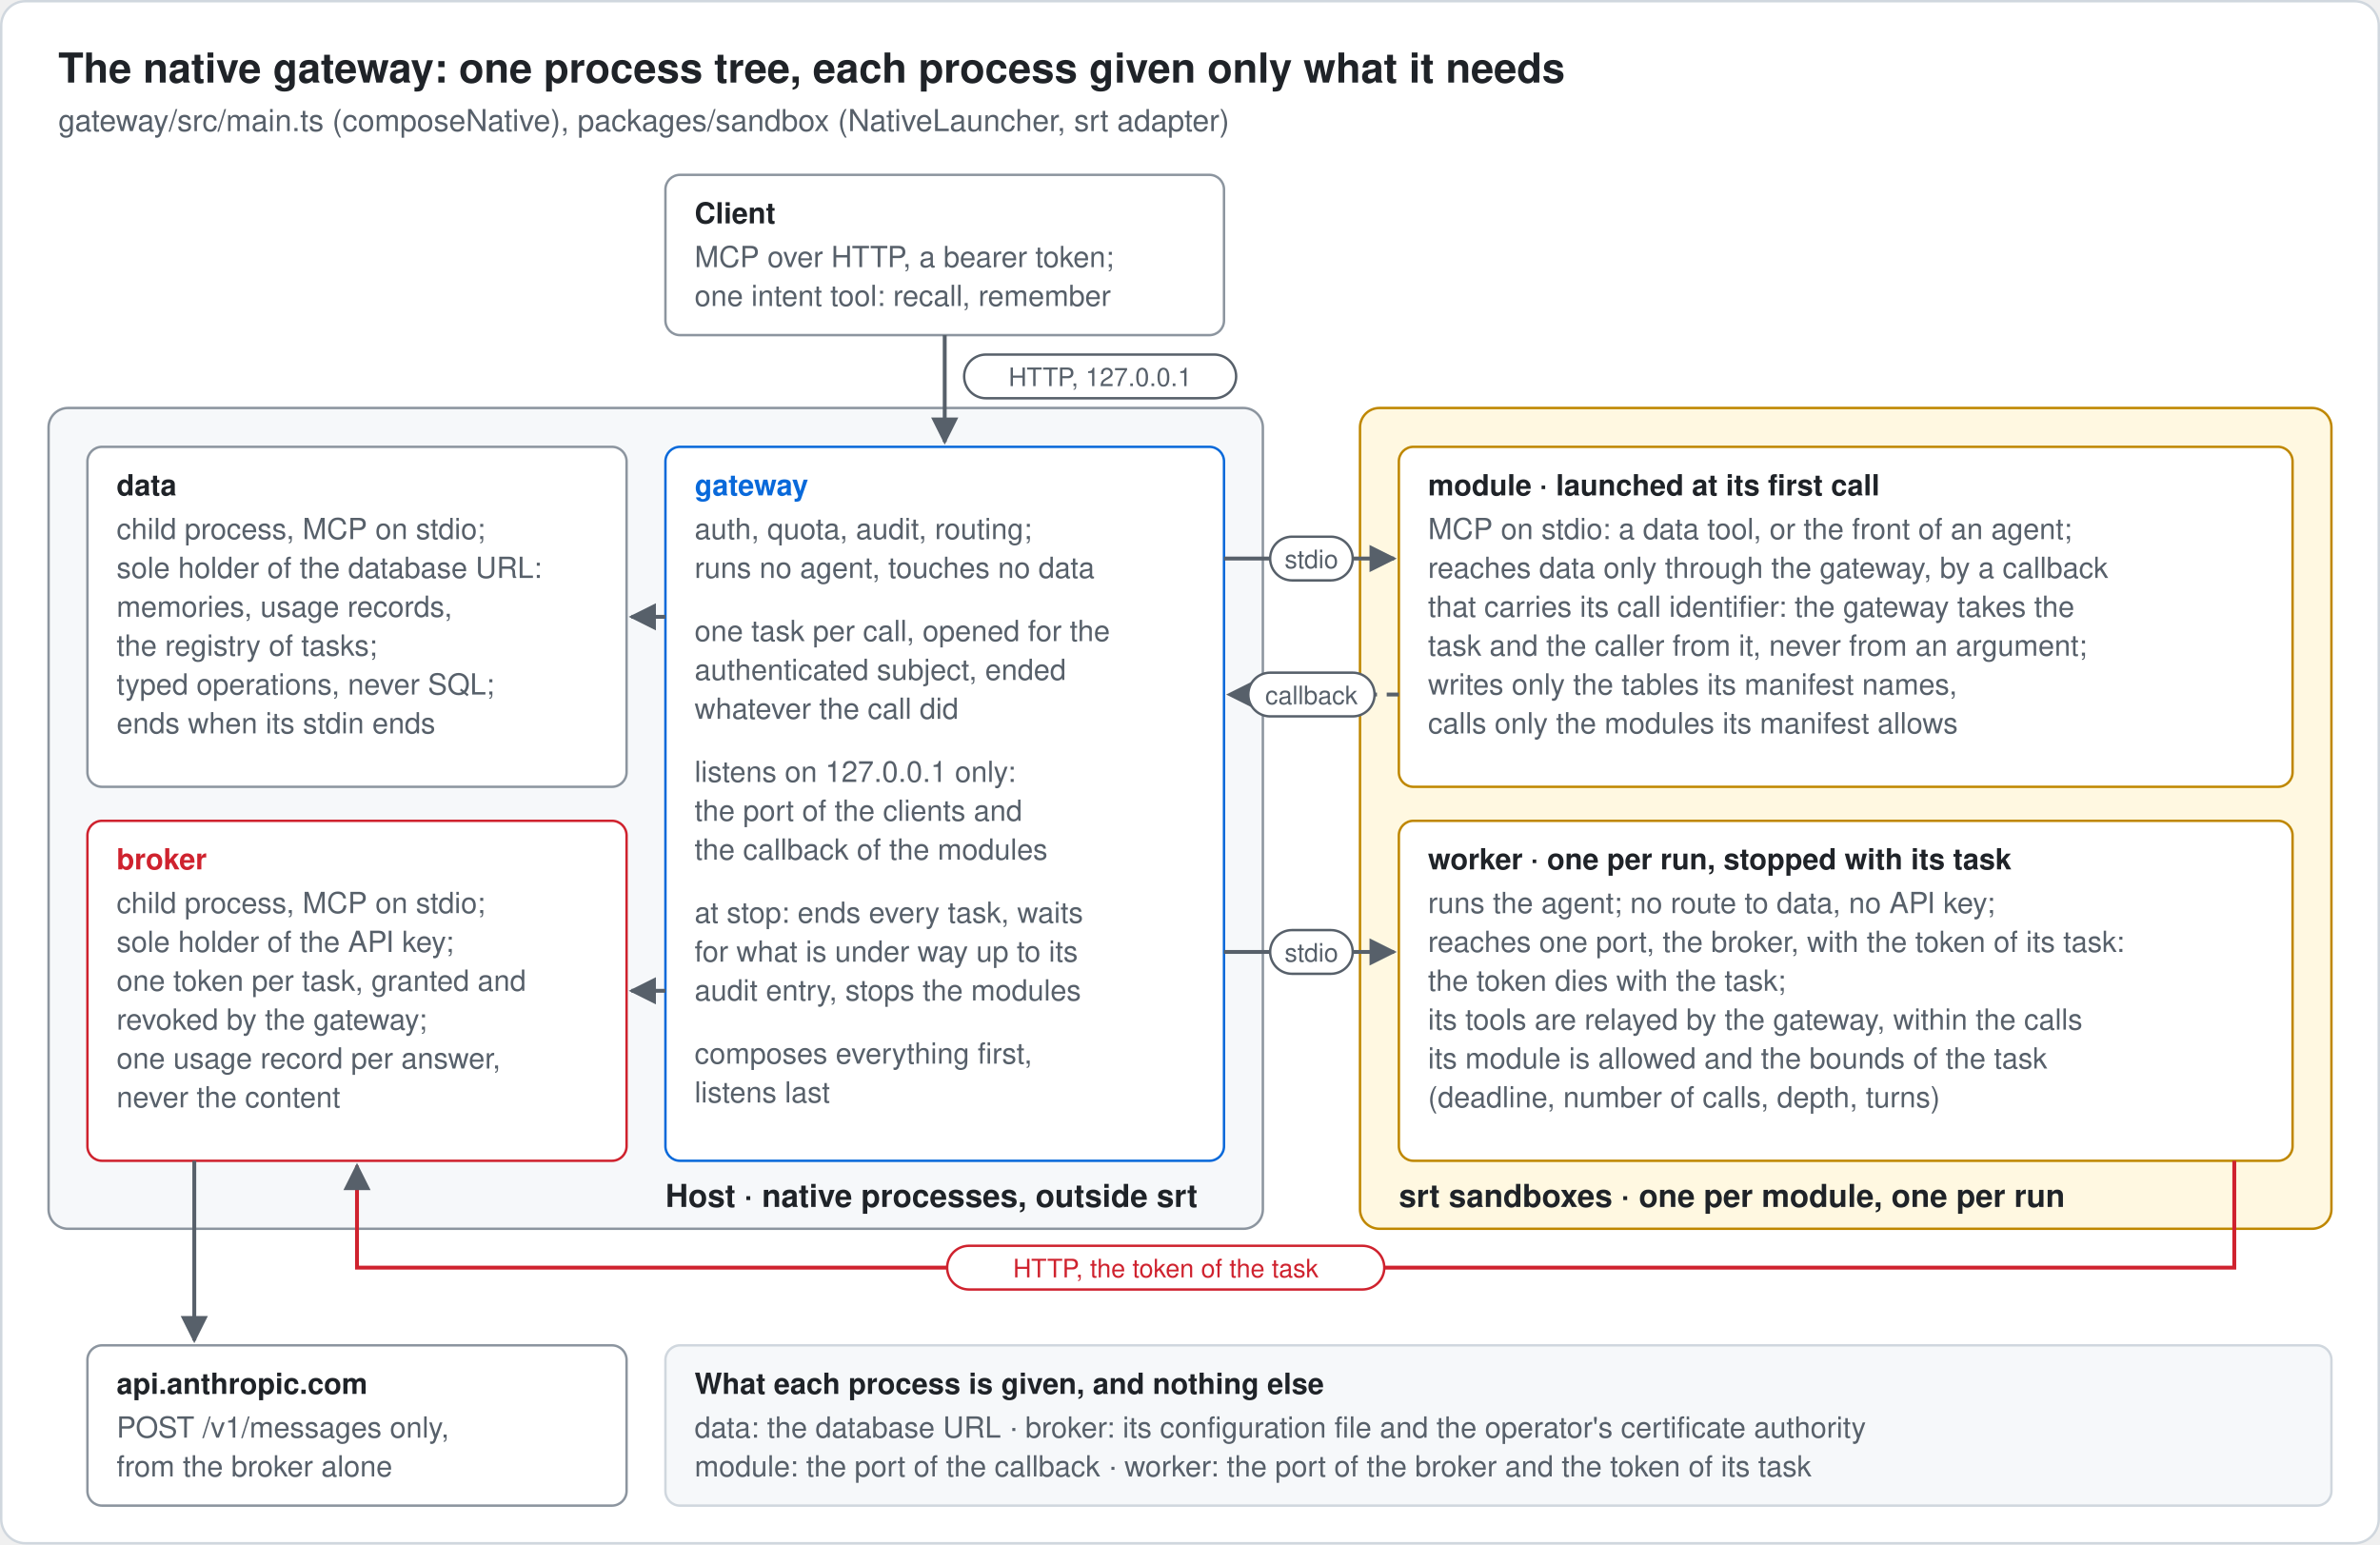
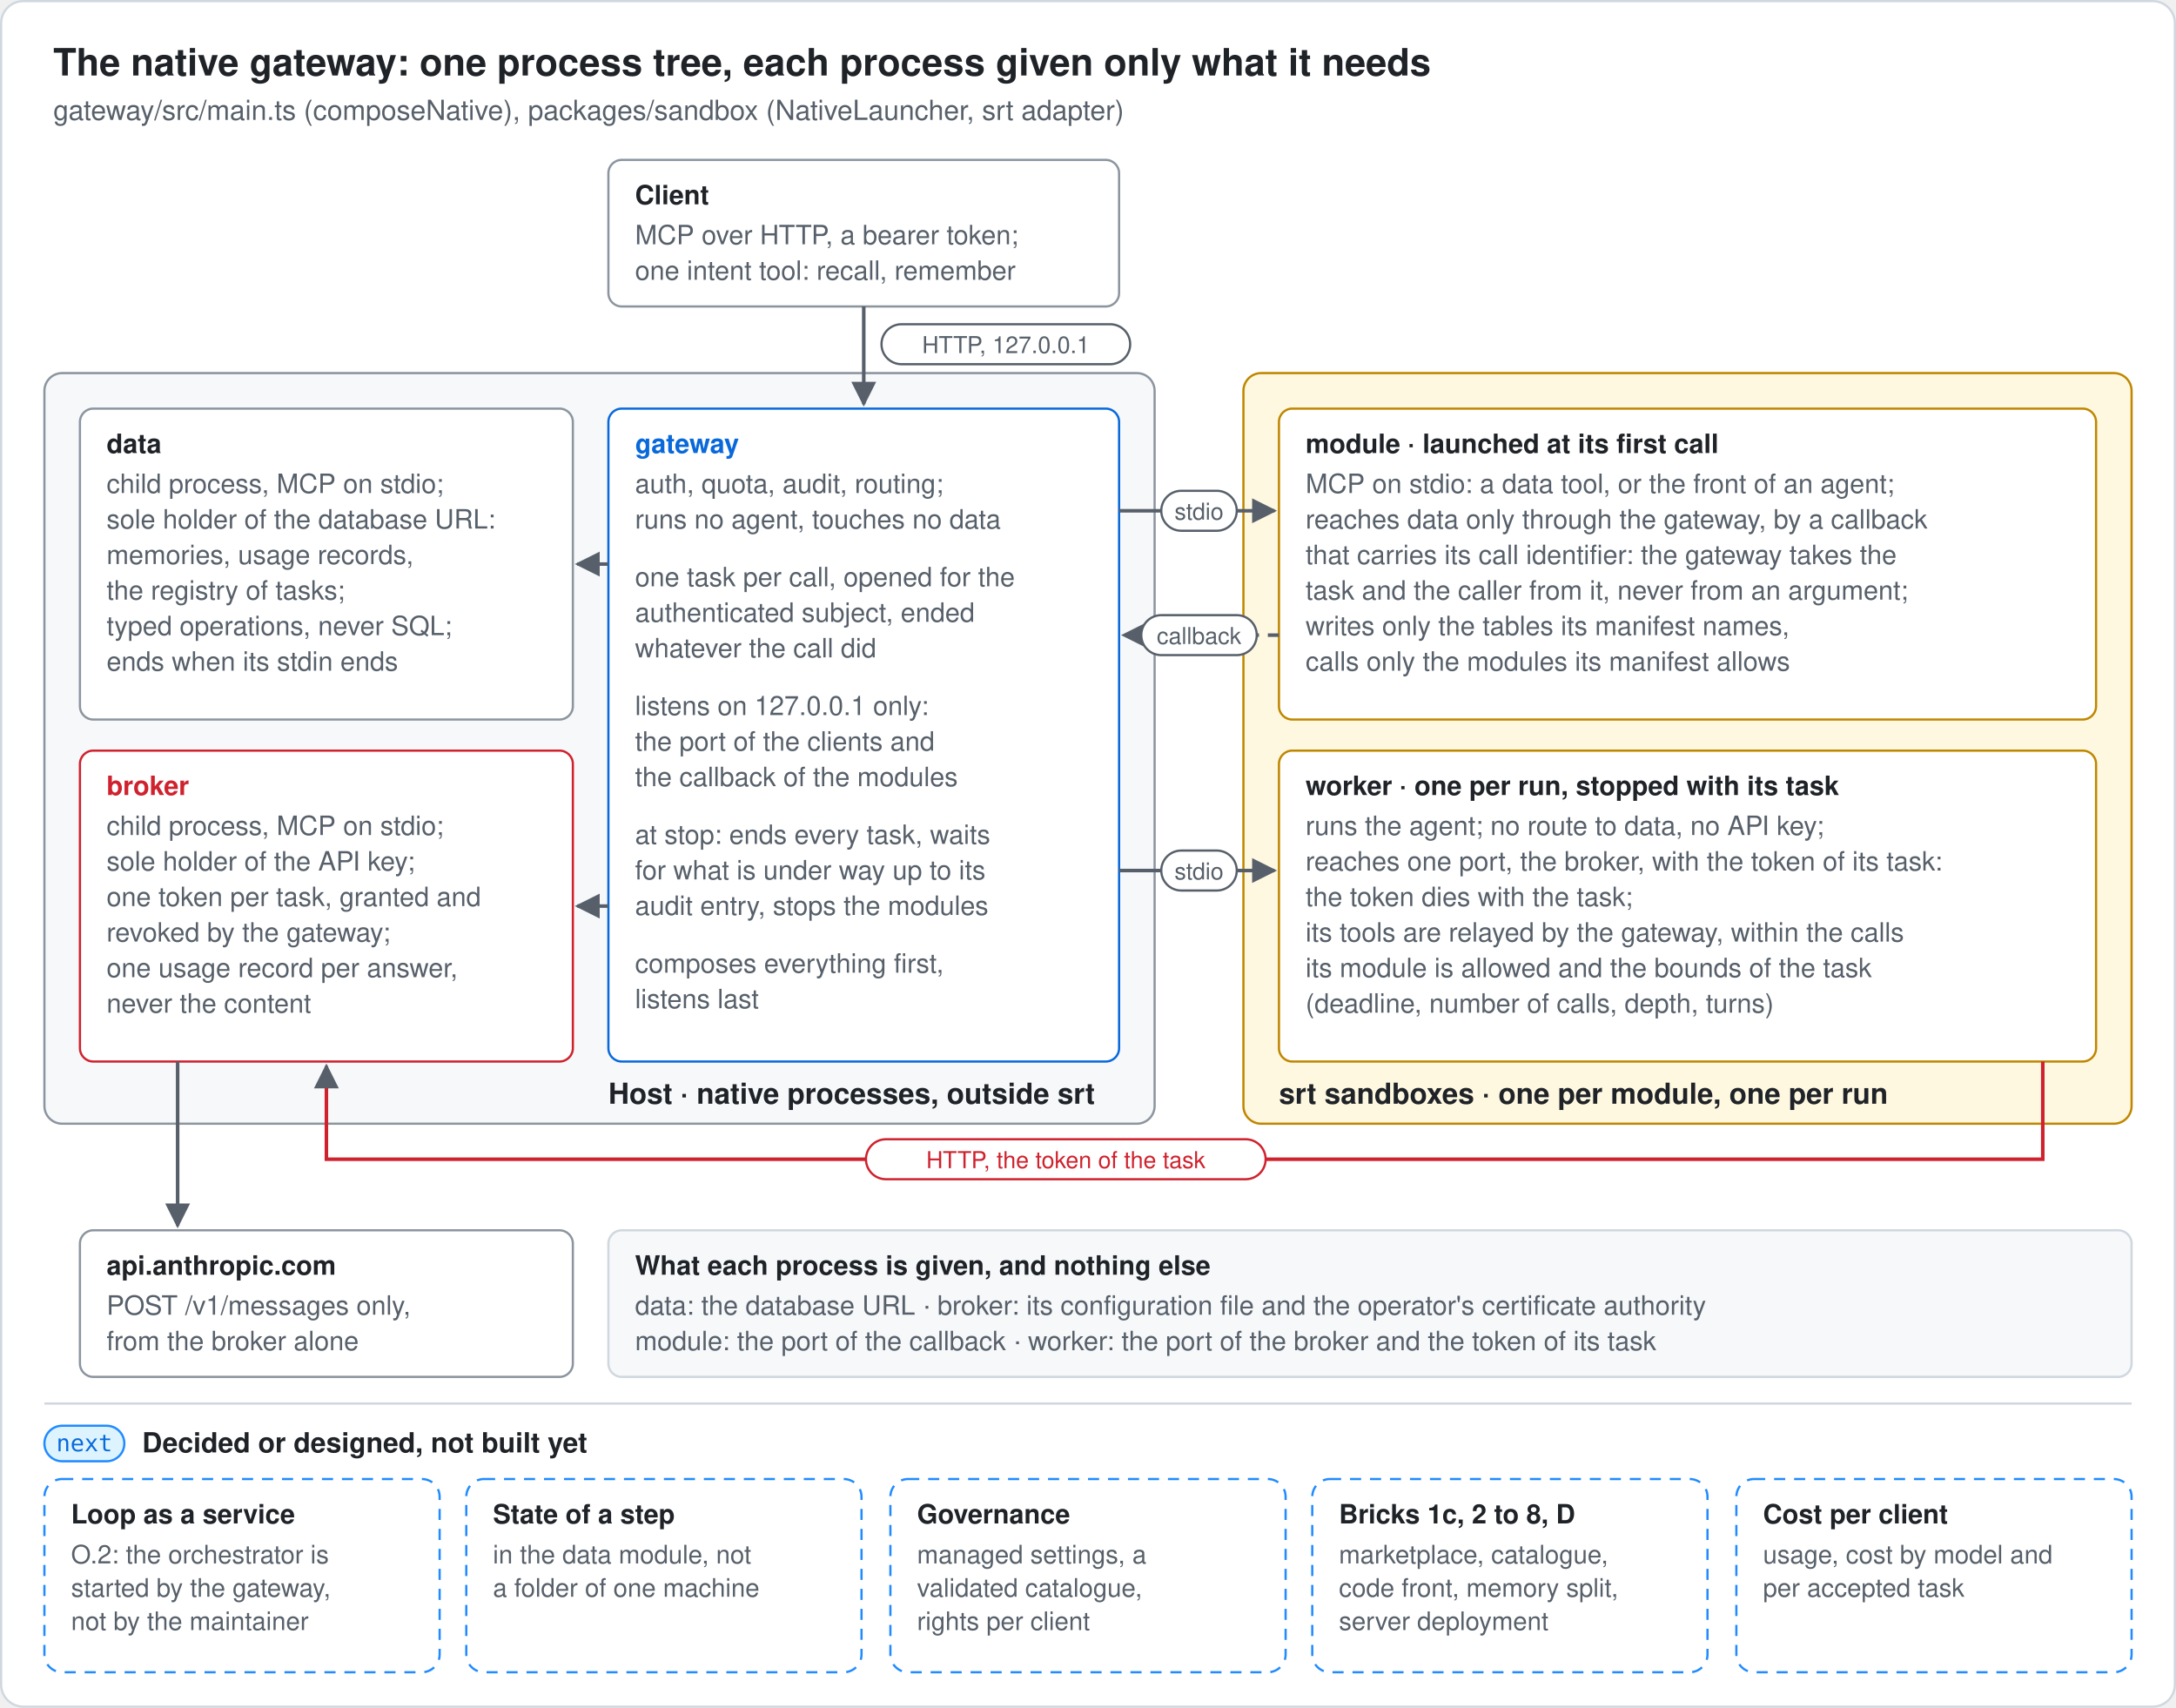
- <svg xmlns="http://www.w3.org/2000/svg" viewBox="0 0 980 636" width="980" height="636" role="img" aria-labelledby="t d" font-family="-apple-system, 'Segoe UI', Helvetica, Arial, sans-serif">
+ <svg xmlns="http://www.w3.org/2000/svg" viewBox="0 0 980 769" width="980" height="769" role="img" aria-labelledby="t d" font-family="-apple-system, 'Segoe UI', Helvetica, Arial, sans-serif">
  <defs>
    <marker id="a" viewBox="0 0 10 10" refX="9" refY="5" markerWidth="7" markerHeight="7" orient="auto-start-reverse">
      <path d="M0 0L10 5L0 10z" fill="#57606a" />
    </marker>
  </defs>
-   <rect x="0.5" y="0.5" width="979" height="635" rx="10" fill="#ffffff" stroke="#d0d7de" />
+   <rect x="0.5" y="0.5" width="979" height="768" rx="10" fill="#ffffff" stroke="#d0d7de" />
  <text x="24" y="34" font-size="17" font-weight="600" fill="#1f2328">The native gateway: one process tree, each process given only what it needs</text>
  <text x="24" y="54" font-size="12.5" fill="#57606a">gateway/src/main.ts (composeNative), packages/sandbox (NativeLauncher, srt adapter)</text>
  <g font-size="12">
    <rect x="274" y="72" width="230" height="66" rx="6" fill="#ffffff" stroke="#8c959f" />
    <text x="286" y="92" font-weight="600" fill="#1f2328">Client</text>
    <text x="286" y="110" fill="#57606a">MCP over HTTP, a bearer token;</text>
    <text x="286" y="126" fill="#57606a">one intent tool: recall, remember</text>
  </g>
  <rect x="20" y="168" width="500" height="338" rx="8" fill="#f6f8fa" stroke="#8c959f" />
  <text x="274" y="497" font-size="13" font-weight="600" fill="#1f2328">Host · native processes, outside srt</text>
  <g font-size="12">
    <rect x="36" y="184" width="222" height="140" rx="6" fill="#ffffff" stroke="#8c959f" />
    <text x="48" y="204" font-weight="600" fill="#1f2328">data</text>
    <text x="48" y="222" fill="#57606a">child process, MCP on stdio;</text>
    <text x="48" y="238" fill="#57606a">sole holder of the database URL:</text>
    <text x="48" y="254" fill="#57606a">memories, usage records,</text>
    <text x="48" y="270" fill="#57606a">the registry of tasks;</text>
    <text x="48" y="286" fill="#57606a">typed operations, never SQL;</text>
    <text x="48" y="302" fill="#57606a">ends when its stdin ends</text>
    <rect x="36" y="338" width="222" height="140" rx="6" fill="#ffffff" stroke="#cf222e" />
    <text x="48" y="358" font-weight="600" fill="#cf222e">broker</text>
    <text x="48" y="376" fill="#57606a">child process, MCP on stdio;</text>
    <text x="48" y="392" fill="#57606a">sole holder of the API key;</text>
    <text x="48" y="408" fill="#57606a">one token per task, granted and</text>
    <text x="48" y="424" fill="#57606a">revoked by the gateway;</text>
    <text x="48" y="440" fill="#57606a">one usage record per answer,</text>
    <text x="48" y="456" fill="#57606a">never the content</text>
    <rect x="274" y="184" width="230" height="294" rx="6" fill="#ffffff" stroke="#0969da" />
    <text x="286" y="204" font-weight="600" fill="#0969da">gateway</text>
    <text x="286" y="222" fill="#57606a">auth, quota, audit, routing;</text>
    <text x="286" y="238" fill="#57606a">runs no agent, touches no data</text>
    <text x="286" y="264" fill="#57606a">one task per call, opened for the</text>
    <text x="286" y="280" fill="#57606a">authenticated subject, ended</text>
    <text x="286" y="296" fill="#57606a">whatever the call did</text>
    <text x="286" y="322" fill="#57606a">listens on 127.0.0.1 only:</text>
    <text x="286" y="338" fill="#57606a">the port of the clients and</text>
    <text x="286" y="354" fill="#57606a">the callback of the modules</text>
    <text x="286" y="380" fill="#57606a">at stop: ends every task, waits</text>
    <text x="286" y="396" fill="#57606a">for what is under way up to its</text>
    <text x="286" y="412" fill="#57606a">audit entry, stops the modules</text>
    <text x="286" y="438" fill="#57606a">composes everything first,</text>
    <text x="286" y="454" fill="#57606a">listens last</text>
  </g>
  <rect x="560" y="168" width="400" height="338" rx="8" fill="#fff8e1" stroke="#bf8700" />
  <text x="576" y="497" font-size="13" font-weight="600" fill="#1f2328">srt sandboxes · one per module, one per run</text>
  <g font-size="12">
    <rect x="576" y="184" width="368" height="140" rx="6" fill="#ffffff" stroke="#bf8700" />
    <text x="588" y="204" font-weight="600" fill="#1f2328">module · launched at its first call</text>
    <text x="588" y="222" fill="#57606a">MCP on stdio: a data tool, or the front of an agent;</text>
    <text x="588" y="238" fill="#57606a">reaches data only through the gateway, by a callback</text>
    <text x="588" y="254" fill="#57606a">that carries its call identifier: the gateway takes the</text>
    <text x="588" y="270" fill="#57606a">task and the caller from it, never from an argument;</text>
    <text x="588" y="286" fill="#57606a">writes only the tables its manifest names,</text>
    <text x="588" y="302" fill="#57606a">calls only the modules its manifest allows</text>
    <rect x="576" y="338" width="368" height="140" rx="6" fill="#ffffff" stroke="#bf8700" />
    <text x="588" y="358" font-weight="600" fill="#1f2328">worker · one per run, stopped with its task</text>
    <text x="588" y="376" fill="#57606a">runs the agent; no route to data, no API key;</text>
    <text x="588" y="392" fill="#57606a">reaches one port, the broker, with the token of its task:</text>
    <text x="588" y="408" fill="#57606a">the token dies with the task;</text>
    <text x="588" y="424" fill="#57606a">its tools are relayed by the gateway, within the calls</text>
    <text x="588" y="440" fill="#57606a">its module is allowed and the bounds of the task</text>
    <text x="588" y="456" fill="#57606a">(deadline, number of calls, depth, turns)</text>
  </g>
  <path d="M389 138V182" stroke="#57606a" stroke-width="1.6" fill="none" marker-end="url(#a)" />
  <rect x="397" y="146" width="112" height="18" rx="9" fill="#ffffff" stroke="#57606a" />
  <text x="453" y="159" text-anchor="middle" font-size="10.5" fill="#57606a">HTTP, 127.0.0.1</text>
  <path d="M274 254H260" stroke="#57606a" stroke-width="1.6" fill="none" marker-end="url(#a)" />
  <path d="M274 408H260" stroke="#57606a" stroke-width="1.6" fill="none" marker-end="url(#a)" />
  <path d="M504 230H574" stroke="#57606a" stroke-width="1.6" fill="none" marker-end="url(#a)" />
  <rect x="523" y="221" width="34" height="18" rx="9" fill="#ffffff" stroke="#57606a" />
  <text x="540" y="234" text-anchor="middle" font-size="10.5" fill="#57606a">stdio</text>
  <path d="M576 286H506" stroke="#57606a" stroke-width="1.6" stroke-dasharray="5 4" fill="none" marker-end="url(#a)" />
  <rect x="514" y="277" width="52" height="18" rx="9" fill="#ffffff" stroke="#57606a" />
  <text x="540" y="290" text-anchor="middle" font-size="10.5" fill="#57606a">callback</text>
  <path d="M504 392H574" stroke="#57606a" stroke-width="1.6" fill="none" marker-end="url(#a)" />
  <rect x="523" y="383" width="34" height="18" rx="9" fill="#ffffff" stroke="#57606a" />
  <text x="540" y="396" text-anchor="middle" font-size="10.5" fill="#57606a">stdio</text>
  <path d="M920 478V522H147V480" stroke="#cf222e" stroke-width="1.6" fill="none" marker-end="url(#a)" />
  <rect x="390" y="513" width="180" height="18" rx="9" fill="#ffffff" stroke="#cf222e" />
  <text x="480" y="526" text-anchor="middle" font-size="10.5" fill="#cf222e">HTTP, the token of the task</text>
  <path d="M80 478V552" stroke="#57606a" stroke-width="1.6" fill="none" marker-end="url(#a)" />
  <g font-size="12">
    <rect x="36" y="554" width="222" height="66" rx="6" fill="#ffffff" stroke="#8c959f" />
    <text x="48" y="574" font-weight="600" fill="#1f2328">api.anthropic.com</text>
    <text x="48" y="592" fill="#57606a">POST /v1/messages only,</text>
    <text x="48" y="608" fill="#57606a">from the broker alone</text>
    <rect x="274" y="554" width="686" height="66" rx="6" fill="#f6f8fa" stroke="#d0d7de" />
    <text x="286" y="574" font-weight="600" fill="#1f2328">What each process is given, and nothing else</text>
    <text x="286" y="592" fill="#57606a">data: the database URL · broker: its configuration file and the operator's certificate authority</text>
    <text x="286" y="608" fill="#57606a">module: the port of the callback · worker: the port of the broker and the token of its task</text>
  </g>
+   <path d="M20 632H960" stroke="#d0d7de" />
+   <rect x="20" y="642" width="36" height="16" rx="8" fill="#ddf4ff" stroke="#218bff" />
+   <text x="38" y="653.5" text-anchor="middle" font-family="ui-monospace, SFMono-Regular, Menlo, monospace" font-size="10.5" fill="#0969da">next</text>
+   <text x="64" y="654" font-size="12.5" font-weight="600" fill="#1f2328">Decided or designed, not built yet</text>
+   <rect x="20" y="666" width="178" height="87" rx="8" fill="#ffffff" stroke="#218bff" stroke-dasharray="5 4" />
+   <text x="32" y="686" font-size="12" font-weight="600" fill="#1f2328">Loop as a service</text>
+   <text x="32" y="704" font-size="11.5" fill="#57606a">O.2: the orchestrator is</text>
+   <text x="32" y="719" font-size="11.5" fill="#57606a">started by the gateway,</text>
+   <text x="32" y="734" font-size="11.5" fill="#57606a">not by the maintainer</text>
+   <rect x="210" y="666" width="178" height="87" rx="8" fill="#ffffff" stroke="#218bff" stroke-dasharray="5 4" />
+   <text x="222" y="686" font-size="12" font-weight="600" fill="#1f2328">State of a step</text>
+   <text x="222" y="704" font-size="11.5" fill="#57606a">in the data module, not</text>
+   <text x="222" y="719" font-size="11.5" fill="#57606a">a folder of one machine</text>
+   <rect x="401" y="666" width="178" height="87" rx="8" fill="#ffffff" stroke="#218bff" stroke-dasharray="5 4" />
+   <text x="413" y="686" font-size="12" font-weight="600" fill="#1f2328">Governance</text>
+   <text x="413" y="704" font-size="11.5" fill="#57606a">managed settings, a</text>
+   <text x="413" y="719" font-size="11.5" fill="#57606a">validated catalogue,</text>
+   <text x="413" y="734" font-size="11.5" fill="#57606a">rights per client</text>
+   <rect x="591" y="666" width="178" height="87" rx="8" fill="#ffffff" stroke="#218bff" stroke-dasharray="5 4" />
+   <text x="603" y="686" font-size="12" font-weight="600" fill="#1f2328">Bricks 1c, 2 to 8, D</text>
+   <text x="603" y="704" font-size="11.5" fill="#57606a">marketplace, catalogue,</text>
+   <text x="603" y="719" font-size="11.5" fill="#57606a">code front, memory split,</text>
+   <text x="603" y="734" font-size="11.5" fill="#57606a">server deployment</text>
+   <rect x="782" y="666" width="178" height="87" rx="8" fill="#ffffff" stroke="#218bff" stroke-dasharray="5 4" />
+   <text x="794" y="686" font-size="12" font-weight="600" fill="#1f2328">Cost per client</text>
+   <text x="794" y="704" font-size="11.5" fill="#57606a">usage, cost by model and</text>
+   <text x="794" y="719" font-size="11.5" fill="#57606a">per accepted task</text>
</svg>
